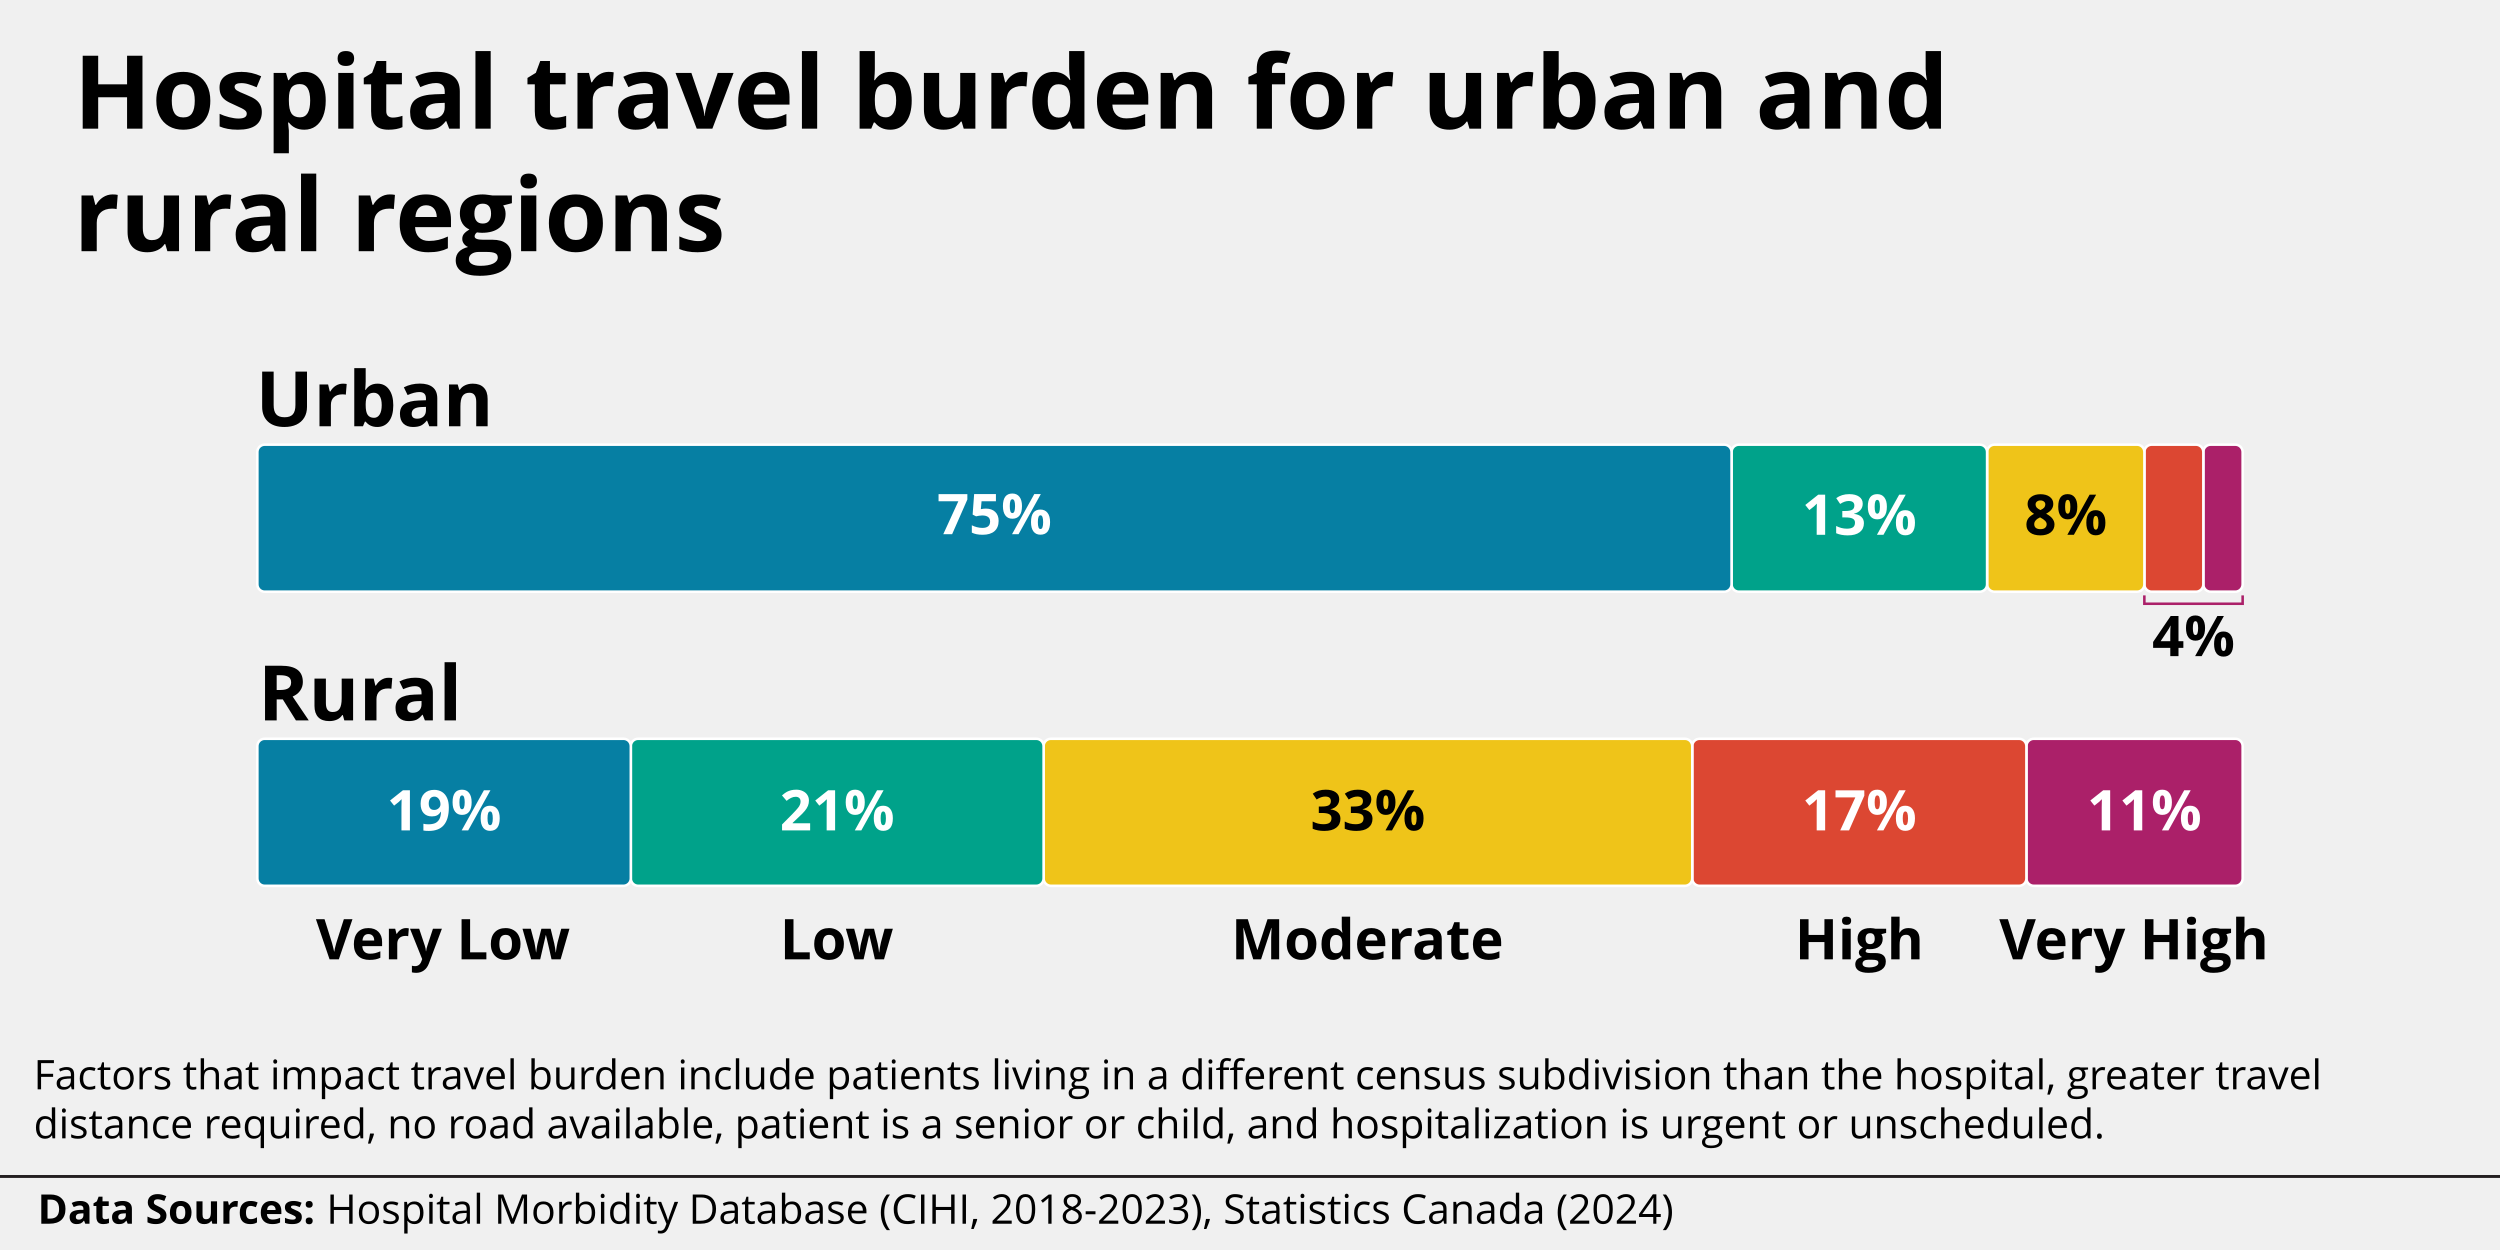
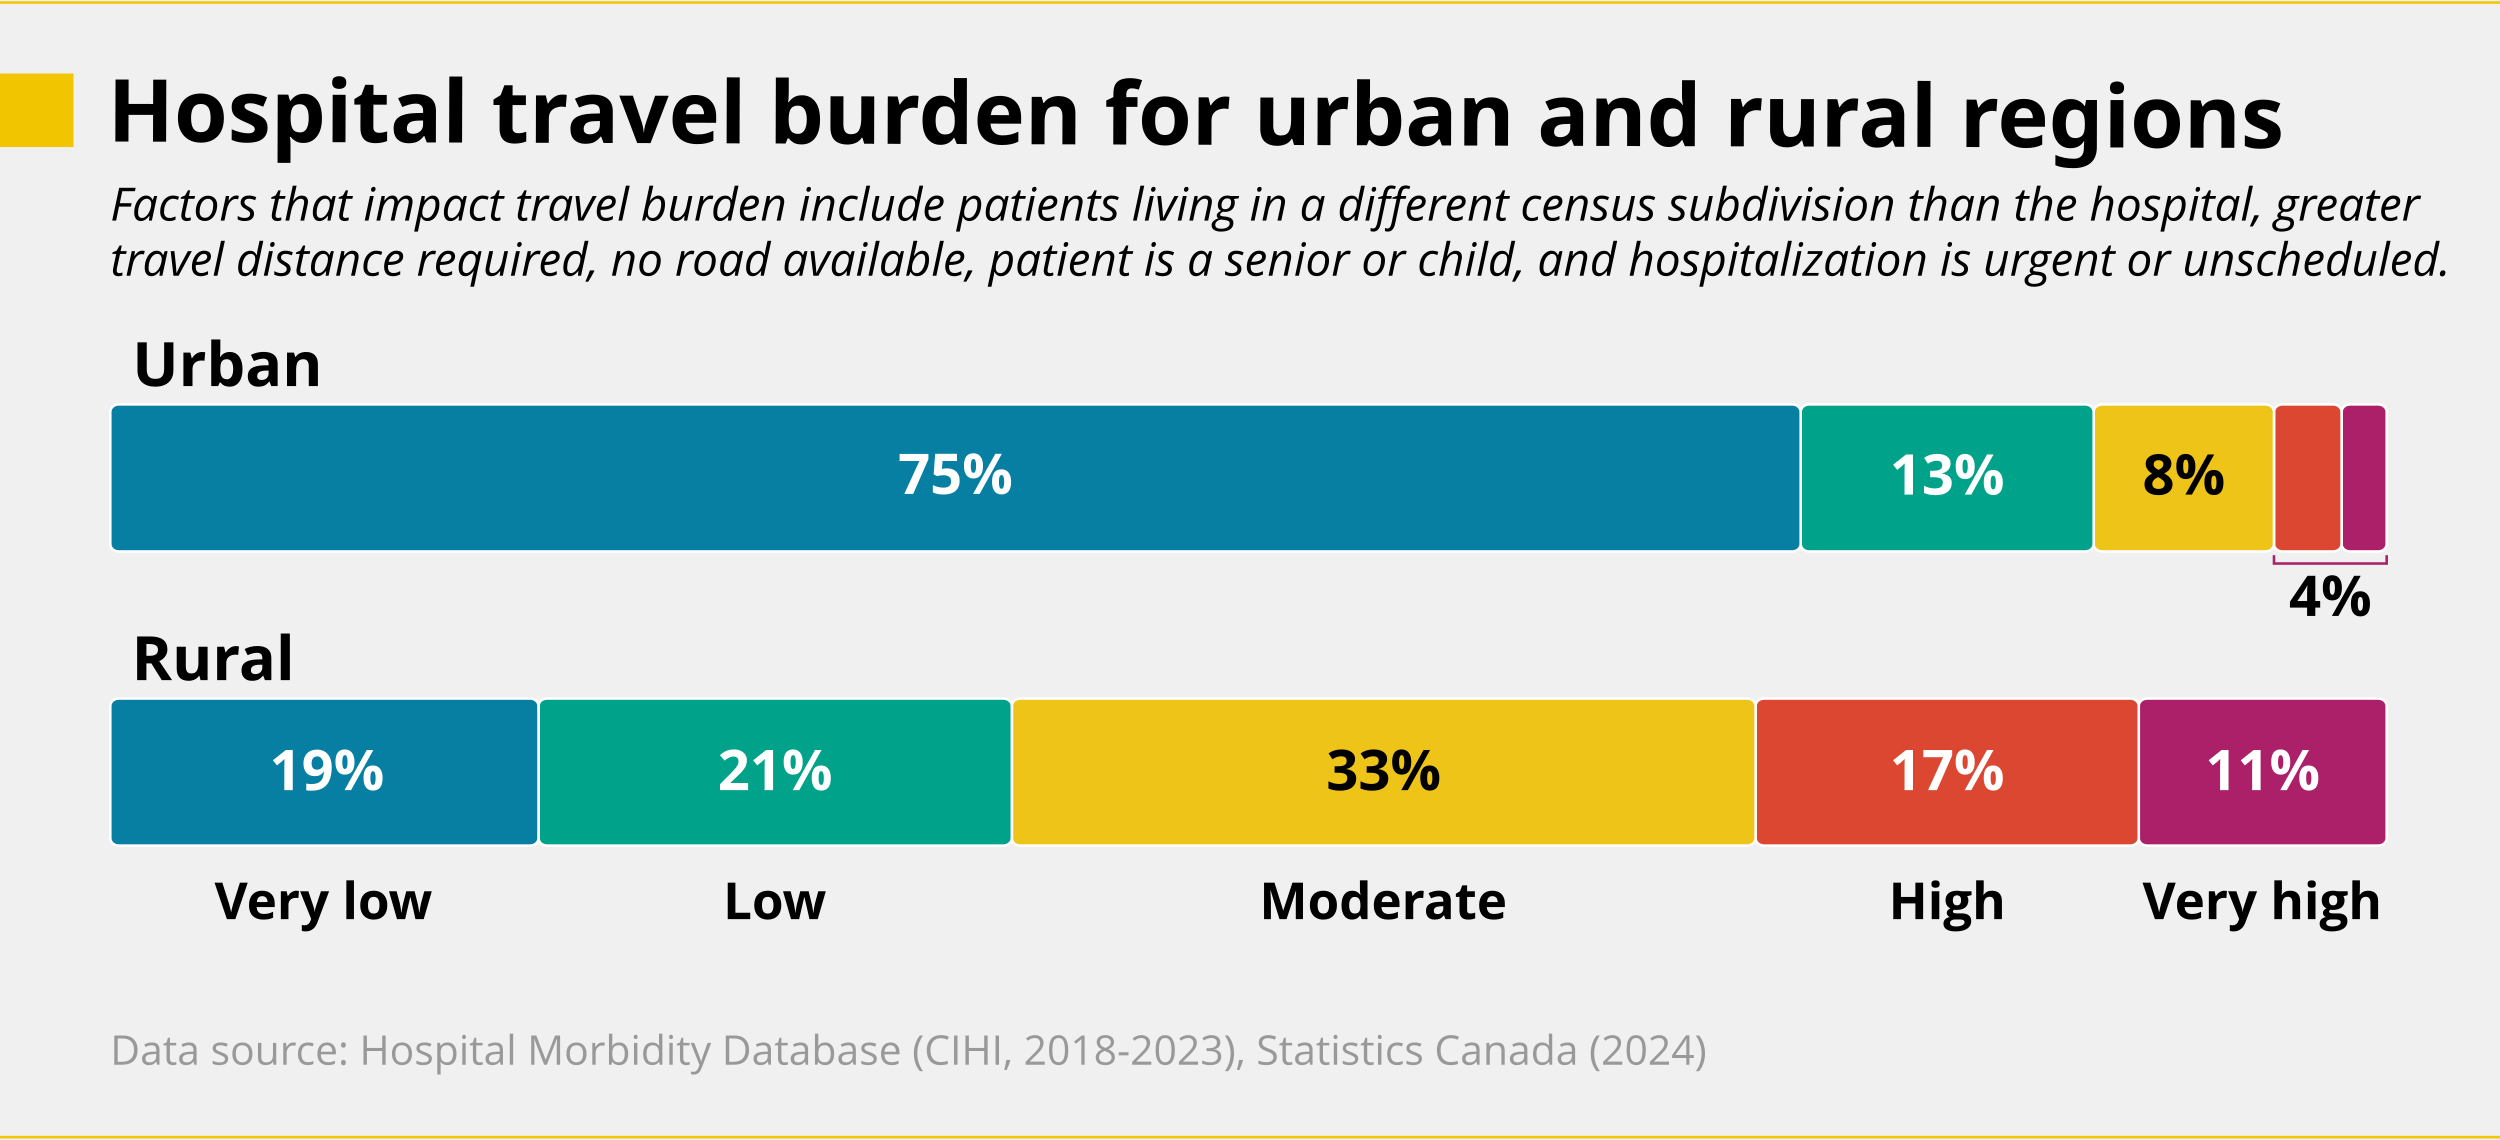
- <svg xmlns="http://www.w3.org/2000/svg" viewBox="0 0 489.6 244.8">
+ <svg xmlns="http://www.w3.org/2000/svg" width="6.8in" height="3.1in" viewBox="0 0 489.6 223.2">
  <g id="Layer_6" data-name="Layer 6">
-     <rect x="396.86" y="144.68" width="42.34" height="28.8" rx="1.44" ry="1.44" fill="#ab2069" stroke="#fff" stroke-miterlimit="10" stroke-width=".5" />
-     <rect x="431.5" y="87.08" width="7.7" height="28.8" rx="1.44" ry="1.44" fill="#ab2069" stroke="#fff" stroke-miterlimit="10" stroke-width=".5" />
-     <rect x="419.95" y="87.08" width="11.55" height="28.8" rx="1.44" ry="1.44" fill="#dc4732" stroke="#fff" stroke-miterlimit="10" stroke-width=".5" />
-     <rect x="331.41" y="144.68" width="65.44" height="28.8" rx="1.44" ry="1.44" fill="#dc4732" stroke="#fff" stroke-miterlimit="10" stroke-width=".5" />
-     <rect x="389.16" y="87.08" width="30.8" height="28.8" rx="1.44" ry="1.44" fill="#efc419" stroke="#fff" stroke-miterlimit="10" stroke-width=".5" />
-     <rect x="204.38" y="144.68" width="127.03" height="28.8" rx="1.44" ry="1.44" fill="#efc419" stroke="#fff" stroke-miterlimit="10" stroke-width=".5" />
-     <rect x="339.11" y="87.08" width="50.04" height="28.8" rx="1.44" ry="1.44" fill="#00a28a" stroke="#fff" stroke-miterlimit="10" stroke-width=".5" />
-     <rect x="123.54" y="144.68" width="80.84" height="28.8" rx="1.44" ry="1.44" fill="#00a28a" stroke="#fff" stroke-miterlimit="10" stroke-width=".5" />
-     <rect x="50.4" y="87.08" width="288.71" height="28.8" rx="1.44" ry="1.44" fill="#067fa3" stroke="#fff" stroke-miterlimit="10" stroke-width=".5" />
-     <rect x="50.4" y="144.68" width="73.14" height="28.8" rx="1.44" ry="1.44" fill="#067fa3" stroke="#fff" stroke-miterlimit="10" stroke-width=".5" />
+     <path d="M467.409,138.241v25.92c0,.795-.739,1.44-1.651,1.44h-45.251c-.912,0-1.651-.645-1.651-1.44v-25.92c0-.795.739-1.44,1.651-1.44h45.251c.912,0,1.651.645,1.651,1.44Z" fill="#ab2069" stroke="#fff" stroke-miterlimit="10" stroke-width=".5" />
+     <path d="M467.409,80.64v25.92c0,.795-.739,1.44-1.651,1.44h-5.526c-.912,0-1.651-.645-1.651-1.44v-25.92c0-.795.739-1.44,1.651-1.44h5.526c.912,0,1.651.645,1.651,1.44Z" fill="#ab2069" stroke="#fff" stroke-miterlimit="10" stroke-width=".5" />
+     <path d="M458.581,80.64v25.92c0,.795-.739,1.44-1.651,1.44h-9.94c-.912,0-1.651-.645-1.651-1.44v-25.92c0-.795.739-1.44,1.651-1.44h9.94c.912,0,1.651.645,1.651,1.44Z" fill="#dc4732" stroke="#fff" stroke-miterlimit="10" stroke-width=".5" />
+     <path d="M418.856,138.241v25.92c0,.795-.739,1.44-1.651,1.44h-71.735c-.912,0-1.651-.645-1.651-1.44v-25.92c0-.795.739-1.44,1.651-1.44h71.735c.912,0,1.651.645,1.651,1.44Z" fill="#dc4732" stroke="#fff" stroke-miterlimit="10" stroke-width=".5" />
+     <path d="M445.339,80.64v25.92c0,.795-.739,1.44-1.651,1.44h-32.009c-.912,0-1.651-.645-1.651-1.44v-25.92c0-.795.739-1.44,1.651-1.44h32.009c.912,0,1.651.645,1.651,1.44Z" fill="#efc419" stroke="#fff" stroke-miterlimit="10" stroke-width=".5" />
+     <path d="M343.818,138.241v25.92c0,.795-.739,1.44-1.651,1.44h-142.358c-.912,0-1.651-.645-1.651-1.44v-25.92c0-.795.739-1.44,1.651-1.44h142.358c.912,0,1.651.645,1.651,1.44Z" fill="#efc419" stroke="#fff" stroke-miterlimit="10" stroke-width=".5" />
+     <path d="M410.028,80.64v25.92c0,.795-.739,1.44-1.651,1.44h-54.079c-.912,0-1.651-.645-1.651-1.44v-25.92c0-.795.739-1.44,1.651-1.44h54.079c.912,0,1.651.645,1.651,1.44Z" fill="#00a28a" stroke="#fff" stroke-miterlimit="10" stroke-width=".5" />
+     <path d="M198.158,138.241v25.92c0,.795-.739,1.44-1.651,1.44h-89.391c-.912,0-1.651-.645-1.651-1.44v-25.92c0-.795.739-1.44,1.651-1.44h89.391c.912,0,1.651.645,1.651,1.44Z" fill="#00a28a" stroke="#fff" stroke-miterlimit="10" stroke-width=".5" />
+     <path d="M352.646,80.64v25.92c0,.795-.739,1.44-1.651,1.44H23.251c-.912,0-1.651-.645-1.651-1.44v-25.92c0-.795.739-1.44,1.651-1.44h327.744c.912,0,1.651.645,1.651,1.44Z" fill="#067fa3" stroke="#fff" stroke-miterlimit="10" stroke-width=".5" />
+     <path d="M105.465,138.241v25.92c0,.795-.739,1.44-1.651,1.44H23.251c-.912,0-1.651-.645-1.651-1.44v-25.92c0-.795.739-1.44,1.651-1.44h80.563c.912,0,1.651.645,1.651,1.44Z" fill="#067fa3" stroke="#fff" stroke-miterlimit="10" stroke-width=".5" />
+     <path id="path37" d="M0,222.699h489.6" fill="none" stroke="#f1c500" stroke-miterlimit="2.25" stroke-width=".5" />
+     <g id="text49" isolation="isolate">
+       <text transform="translate(21.06 27.711) rotate(.17)" font-family="TradeGothicLT-Bold, 'TradeGothic LT Bold'" font-size="17" font-weight="700" isolation="isolate">
+         <tspan x="0" y="0">Hospital travel burden for urban and rural regions</tspan>
+       </text>
+     </g>
+     <g id="text51" isolation="isolate">
+       <text transform="translate(21.6 208.515)" fill="#999" font-family="OpenSans, 'Open Sans'" font-size="8" isolation="isolate">
+         <tspan x="0" y="0">Data source: Hospital Morbidity Database (CIHI, 2018-2023), Statistics Canada (2024)</tspan>
+       </text>
+     </g>
+     <rect id="rect72" x="0" y="14.4" width="14.4" height="14.4" fill="#f1c500" />
+     <path id="path37-2" d="M0,.5h489.6" fill="none" stroke="#f1c500" stroke-miterlimit="2.25" stroke-width=".5" />
  </g>
  <g id="Layer_1" data-name="Layer 1">
-     <text transform="translate(6.59 213.33)" font-family="OpenSans, 'Open Sans'" font-size="8">
-       <tspan x="0" y="0">Factors that impact travel burden include patients living in a different census subdivision than the hospital, greater travel </tspan>
-       <tspan x="0" y="9.6">distance required, no road available, patient is a senior or child, and hospitalization is urgent or unscheduled. </tspan>
+     <text transform="translate(21.6 43.2)" font-family="OpenSans-Italic, 'Open Sans'" font-size="9" font-style="italic" font-variation-settings="'wght' 400, 'wdth' 100">
+       <tspan x="0" y="0">Factors that impact travel burden include patients living in a different census subdivision than the hospital, greater </tspan>
+       <tspan x="0" y="10.8">travel distance required, no road available, patient is a senior or child, and hospitalization is urgent or unscheduled. </tspan>
    </text>
-     <text transform="translate(14.4 25.2)" font-family="OpenSans-Bold, 'Open Sans'" font-size="20" font-weight="700">
-       <tspan x="0" y="0">Hospital travel burden for urban and </tspan>
-       <tspan x="0" y="24">rural regions</tspan>
-     </text>
-     <text transform="translate(50.06 83.48)" font-family="OpenSans-Bold, 'Open Sans'" font-size="15" font-weight="700">
+     <text transform="translate(25.912 75.602)" font-family="OpenSans-Bold, 'Open Sans'" font-size="12" font-weight="700">
      <tspan x="0" y="0">Urban</tspan>
    </text>
-     <text transform="translate(61.87 187.88)" font-family="OpenSans-Bold, 'Open Sans'" font-size="11" font-weight="700">
-       <tspan x="0" y="0">Very Low</tspan>
+     <text transform="translate(42.014 180.002)" font-family="OpenSans-Bold, 'Open Sans'" font-size="10" font-weight="700">
+       <tspan x="0" y="0">Very low</tspan>
    </text>
-     <text transform="translate(75.73 162.62)" fill="#fff" font-family="OpenSans-Bold, 'Open Sans'" font-size="11" font-weight="700">
+     <text transform="translate(52.789 154.737)" fill="#fff" font-family="OpenSans-Bold, 'Open Sans'" font-size="11" font-weight="700">
      <tspan x="0" y="0">19%</tspan>
    </text>
-     <text transform="translate(183.51 104.62)" fill="#fff" font-family="OpenSans-Bold, 'Open Sans'" font-size="11" font-weight="700">
+     <text transform="translate(175.879 96.738)" fill="#fff" font-family="OpenSans-Bold, 'Open Sans'" font-size="11" font-weight="700">
      <tspan x="0" y="0">75%</tspan>
    </text>
-     <text transform="translate(152.72 162.62)" fill="#fff" font-family="OpenSans-Bold, 'Open Sans'" font-size="11" font-weight="700">
+     <text transform="translate(140.567 154.737)" fill="#fff" font-family="OpenSans-Bold, 'Open Sans'" font-size="11" font-weight="700">
      <tspan x="0" y="0">21%</tspan>
    </text>
-     <text transform="translate(352.89 104.74)" fill="#fff" font-family="OpenSans-Bold, 'Open Sans'" font-size="11" font-weight="700">
+     <text transform="translate(370.093 96.859)" fill="#fff" font-family="OpenSans-Bold, 'Open Sans'" font-size="11" font-weight="700">
      <tspan x="0" y="0">13%</tspan>
    </text>
-     <text transform="translate(396.46 104.74)" font-family="OpenSans-Bold, 'Open Sans'" font-size="11" font-weight="700">
+     <text transform="translate(419.584 96.859)" font-family="OpenSans-Bold, 'Open Sans'" font-size="11" font-weight="700">
      <tspan x="0" y="0">8%</tspan>
    </text>
-     <text transform="translate(421.48 128.5)" font-family="OpenSans-Bold, 'Open Sans'" font-size="11" font-weight="700">
+     <text transform="translate(448.275 120.619)" font-family="OpenSans-Bold, 'Open Sans'" font-size="11" font-weight="700">
      <tspan x="0" y="0">4%</tspan>
    </text>
-     <text transform="translate(256.65 162.62)" font-family="OpenSans-Bold, 'Open Sans'" font-size="11" font-weight="700">
+     <text transform="translate(259.744 154.737)" font-family="OpenSans-Bold, 'Open Sans'" font-size="11" font-weight="700">
      <tspan x="0" y="0">33%</tspan>
    </text>
-     <text transform="translate(352.89 162.62)" fill="#fff" font-family="OpenSans-Bold, 'Open Sans'" font-size="11" font-weight="700">
+     <text transform="translate(370.092 154.737)" fill="#fff" font-family="OpenSans-Bold, 'Open Sans'" font-size="11" font-weight="700">
      <tspan x="0" y="0">17%</tspan>
    </text>
-     <text transform="translate(408.71 162.62)" fill="#fff" font-family="OpenSans-Bold, 'Open Sans'" font-size="11" font-weight="700">
+     <text transform="translate(431.888 154.737)" fill="#fff" font-family="OpenSans-Bold, 'Open Sans'" font-size="11" font-weight="700">
      <tspan x="0" y="0">11%</tspan>
    </text>
-     <text transform="translate(152.74 187.88)" font-family="OpenSans-Bold, 'Open Sans'" font-size="11" font-weight="700">
+     <text transform="translate(141.612 180.001)" font-family="OpenSans-Bold, 'Open Sans'" font-size="10" font-weight="700">
      <tspan x="0" y="0">Low</tspan>
    </text>
-     <text transform="translate(241.12 187.88)" font-family="OpenSans-Bold, 'Open Sans'" font-size="11" font-weight="700">
+     <text transform="translate(246.645 180.002)" font-family="OpenSans-Bold, 'Open Sans'" font-size="10" font-weight="700">
      <tspan x="0" y="0">Moderate</tspan>
    </text>
-     <text transform="translate(351.53 187.88)" font-family="OpenSans-Bold, 'Open Sans'" font-size="11" font-weight="700">
+     <text transform="translate(369.874 180.001)" font-family="OpenSans-Bold, 'Open Sans'" font-size="10" font-weight="700">
      <tspan x="0" y="0">High</tspan>
    </text>
-     <text transform="translate(391.54 187.88)" font-family="OpenSans-Bold, 'Open Sans'" font-size="11" font-weight="700">
-       <tspan x="0" y="0">Very High</tspan>
+     <text transform="translate(419.592 180.002)" font-family="OpenSans-Bold, 'Open Sans'" font-size="10" font-weight="700">
+       <tspan x="0" y="0">Very high</tspan>
    </text>
-     <text transform="translate(50.56 141.08)" font-family="OpenSans-Bold, 'Open Sans'" font-size="15" font-weight="700">
+     <text transform="translate(25.78 133.203)" font-family="OpenSans-Bold, 'Open Sans'" font-size="12" font-weight="700">
      <tspan x="0" y="0">Rural</tspan>
    </text>
-     <path id="path37" d="M0,230.4h489.6" fill="none" stroke="#231f20" stroke-miterlimit="3" stroke-width=".57" />
-     <text transform="translate(7.37 239.65)" font-size="8">
-       <tspan x="0" y="0" font-family="OpenSans-Bold, 'Open Sans'" font-weight="700">Data Sources:</tspan>
-       <tspan x="54.48" y="0" xml:space="preserve" font-family="OpenSans, 'Open Sans'"> Hospital Morbidity Database (CIHI, 2018-2023), Statistics Canada (2024)</tspan>
-     </text>
-     <polyline points="419.95 116.6 419.95 118.24 439.2 118.24 439.2 116.6" fill="none" stroke="#ab2069" stroke-miterlimit="10" stroke-width=".5" />
+     <polyline points="445.339 108.721 445.339 110.36 467.409 110.36 467.409 108.721" fill="none" stroke="#ab2069" stroke-miterlimit="10" stroke-width=".5" />
  </g>
</svg>
